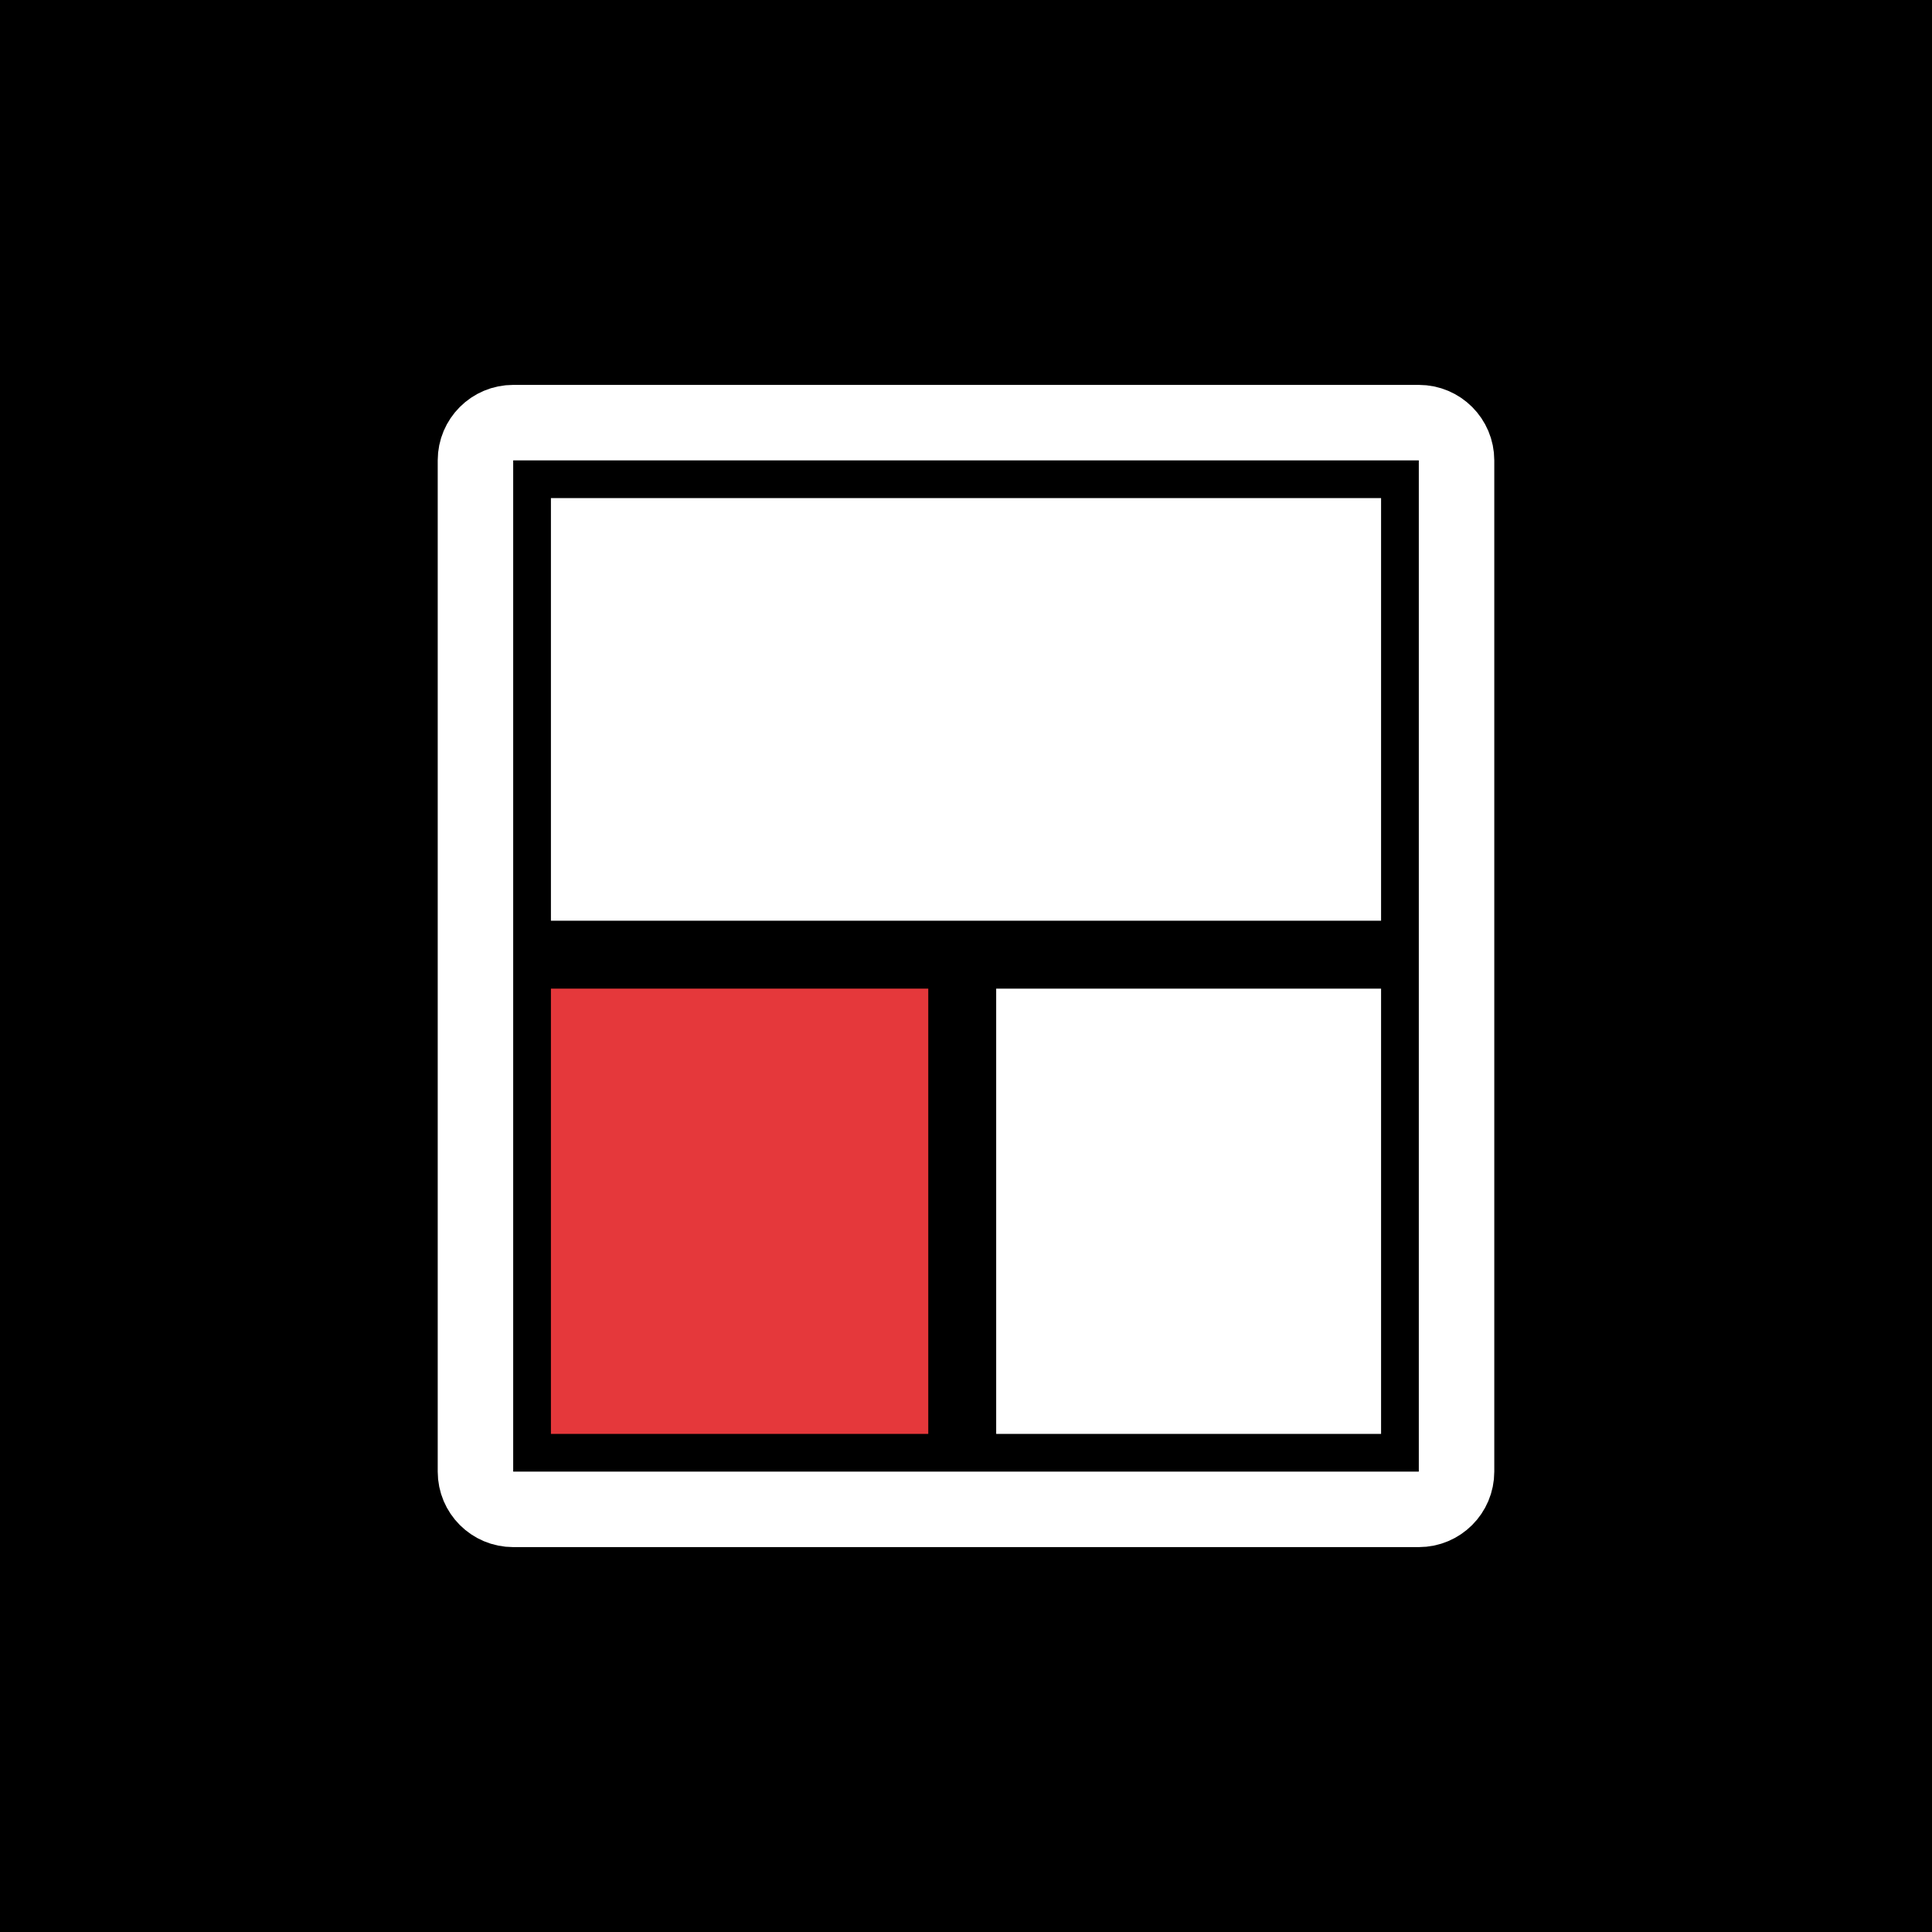
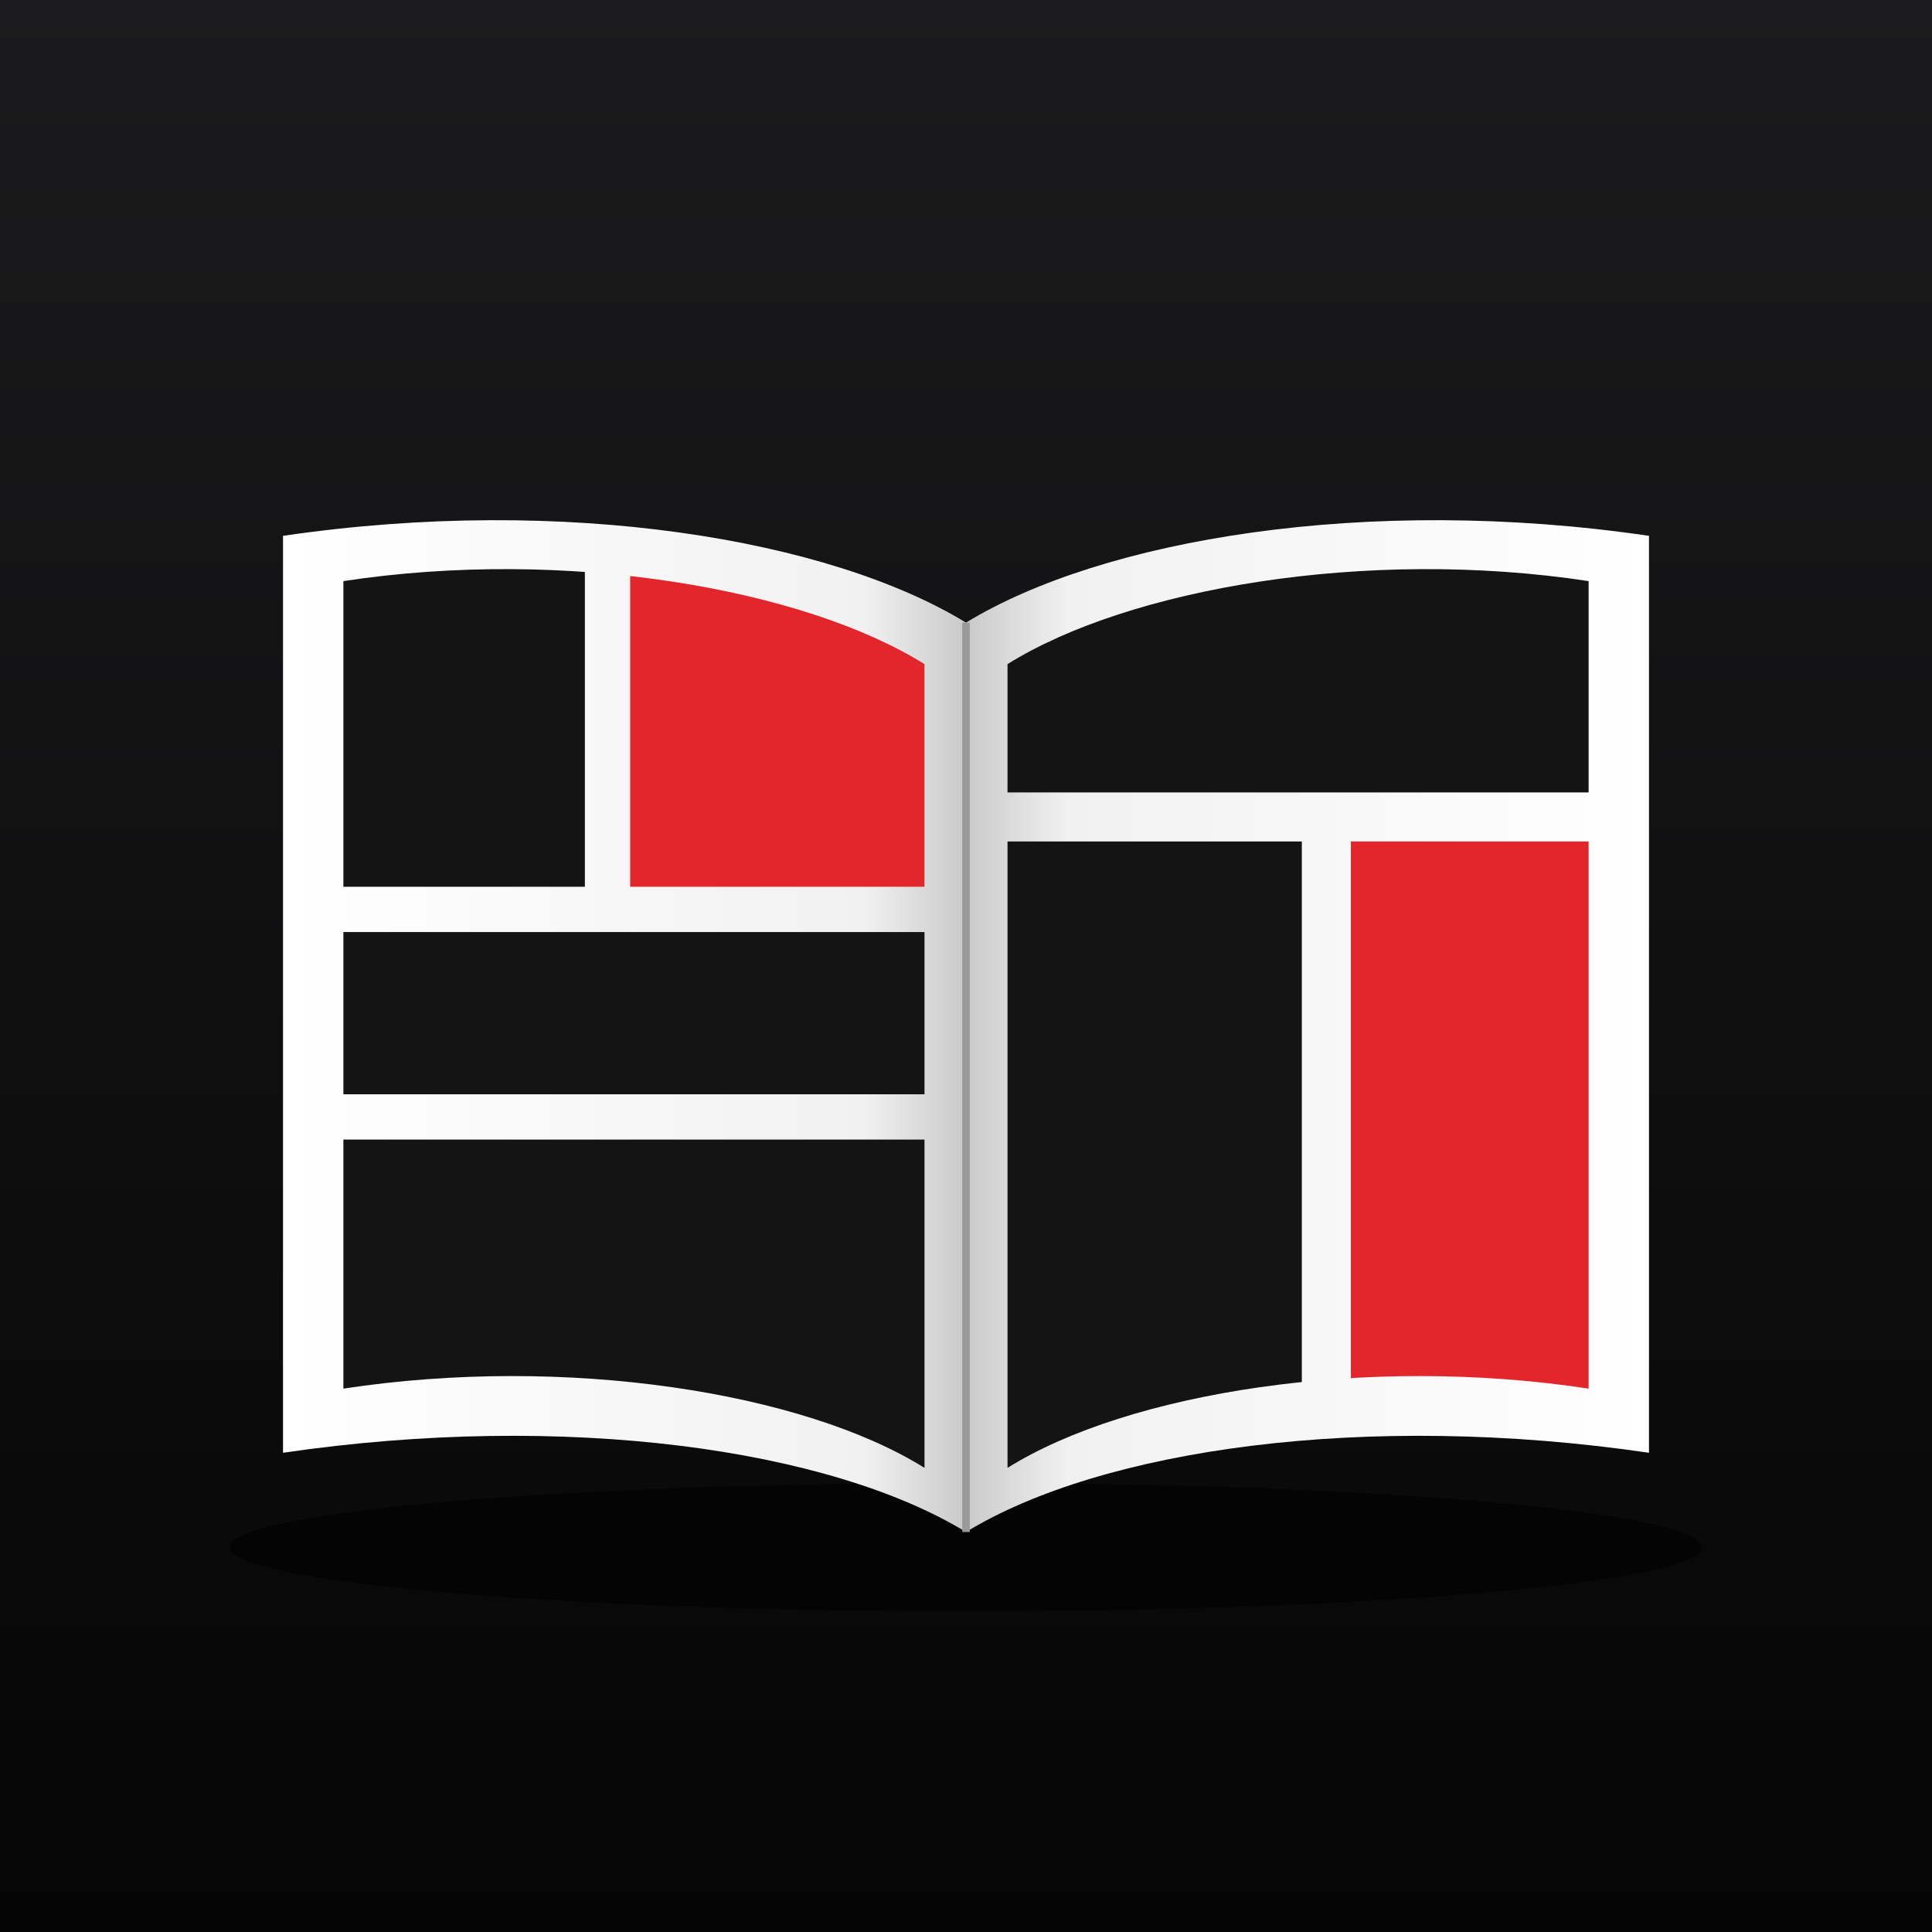
- <svg xmlns="http://www.w3.org/2000/svg" viewBox="0 0 512 512">
-   <rect width="512" height="512" fill="#000" />
-   <g fill="none" stroke="#fff" stroke-width="20" stroke-linejoin="round">
-     <rect x="126" y="112" width="260" height="288" rx="10" />
+ <svg xmlns="http://www.w3.org/2000/svg" width="1024" height="1024" viewBox="0 0 1024 1024">
+   <defs>
+     <linearGradient id="bg2" x1="0" y1="0" x2="0" y2="1">
+       <stop offset="0" stop-color="#1b1b1d" />
+       <stop offset="1" stop-color="#050505" />
+     </linearGradient>
+     <linearGradient id="pgL" x1="0" y1="0" x2="1" y2="0">
+       <stop offset="0" stop-color="#ffffff" />
+       <stop offset="0.85" stop-color="#f1f1f1" />
+       <stop offset="1" stop-color="#c9c9c9" />
+     </linearGradient>
+     <linearGradient id="pgR" x1="1" y1="0" x2="0" y2="0">
+       <stop offset="0" stop-color="#ffffff" />
+       <stop offset="0.85" stop-color="#f1f1f1" />
+       <stop offset="1" stop-color="#c9c9c9" />
+     </linearGradient>
+     <clipPath id="cL">
+       <path d="M490 352 C426 312 300 290 182 308 L182 736 C300 718 426 738 490 778 Z" />
+     </clipPath>
+     <clipPath id="cR">
+       <path d="M534 352 C598 312 724 290 842 308 L842 736 C724 718 598 738 534 778 Z" />
+     </clipPath>
+   </defs>
+   <rect width="1024" height="1024" fill="url(#bg2)" />
+   <ellipse cx="512" cy="820" rx="390" ry="34" fill="#000" opacity="0.6" />
+   <path d="M512 330 C440 286 300 262 150 284 L150 770 C300 748 440 768 512 812 Z" fill="url(#pgL)" />
+   <path d="M512 330 C584 286 724 262 874 284 L874 770 C724 748 584 768 512 812 Z" fill="url(#pgR)" />
+   <g clip-path="url(#cL)">
+     <rect x="150" y="240" width="160" height="230" fill="#141414" />
+     <rect x="334" y="240" width="178" height="230" fill="#E3262B" />
+     <rect x="150" y="494" width="362" height="86" fill="#141414" />
+     <rect x="150" y="604" width="362" height="216" fill="#141414" />
  </g>
-   <rect x="146" y="132" width="220" height="112" fill="#fff" />
-   <rect x="146" y="262" width="100" height="118" fill="#e5383b" />
-   <rect x="264" y="262" width="102" height="118" fill="#fff" />
+   <g clip-path="url(#cR)">
+     <rect x="512" y="240" width="362" height="180" fill="#141414" />
+     <rect x="512" y="446" width="178" height="374" fill="#141414" />
+     <rect x="716" y="446" width="158" height="374" fill="#E3262B" />
+   </g>
+   <path d="M512 330 L512 812" stroke="#9a9a9a" stroke-width="4" />
</svg>
